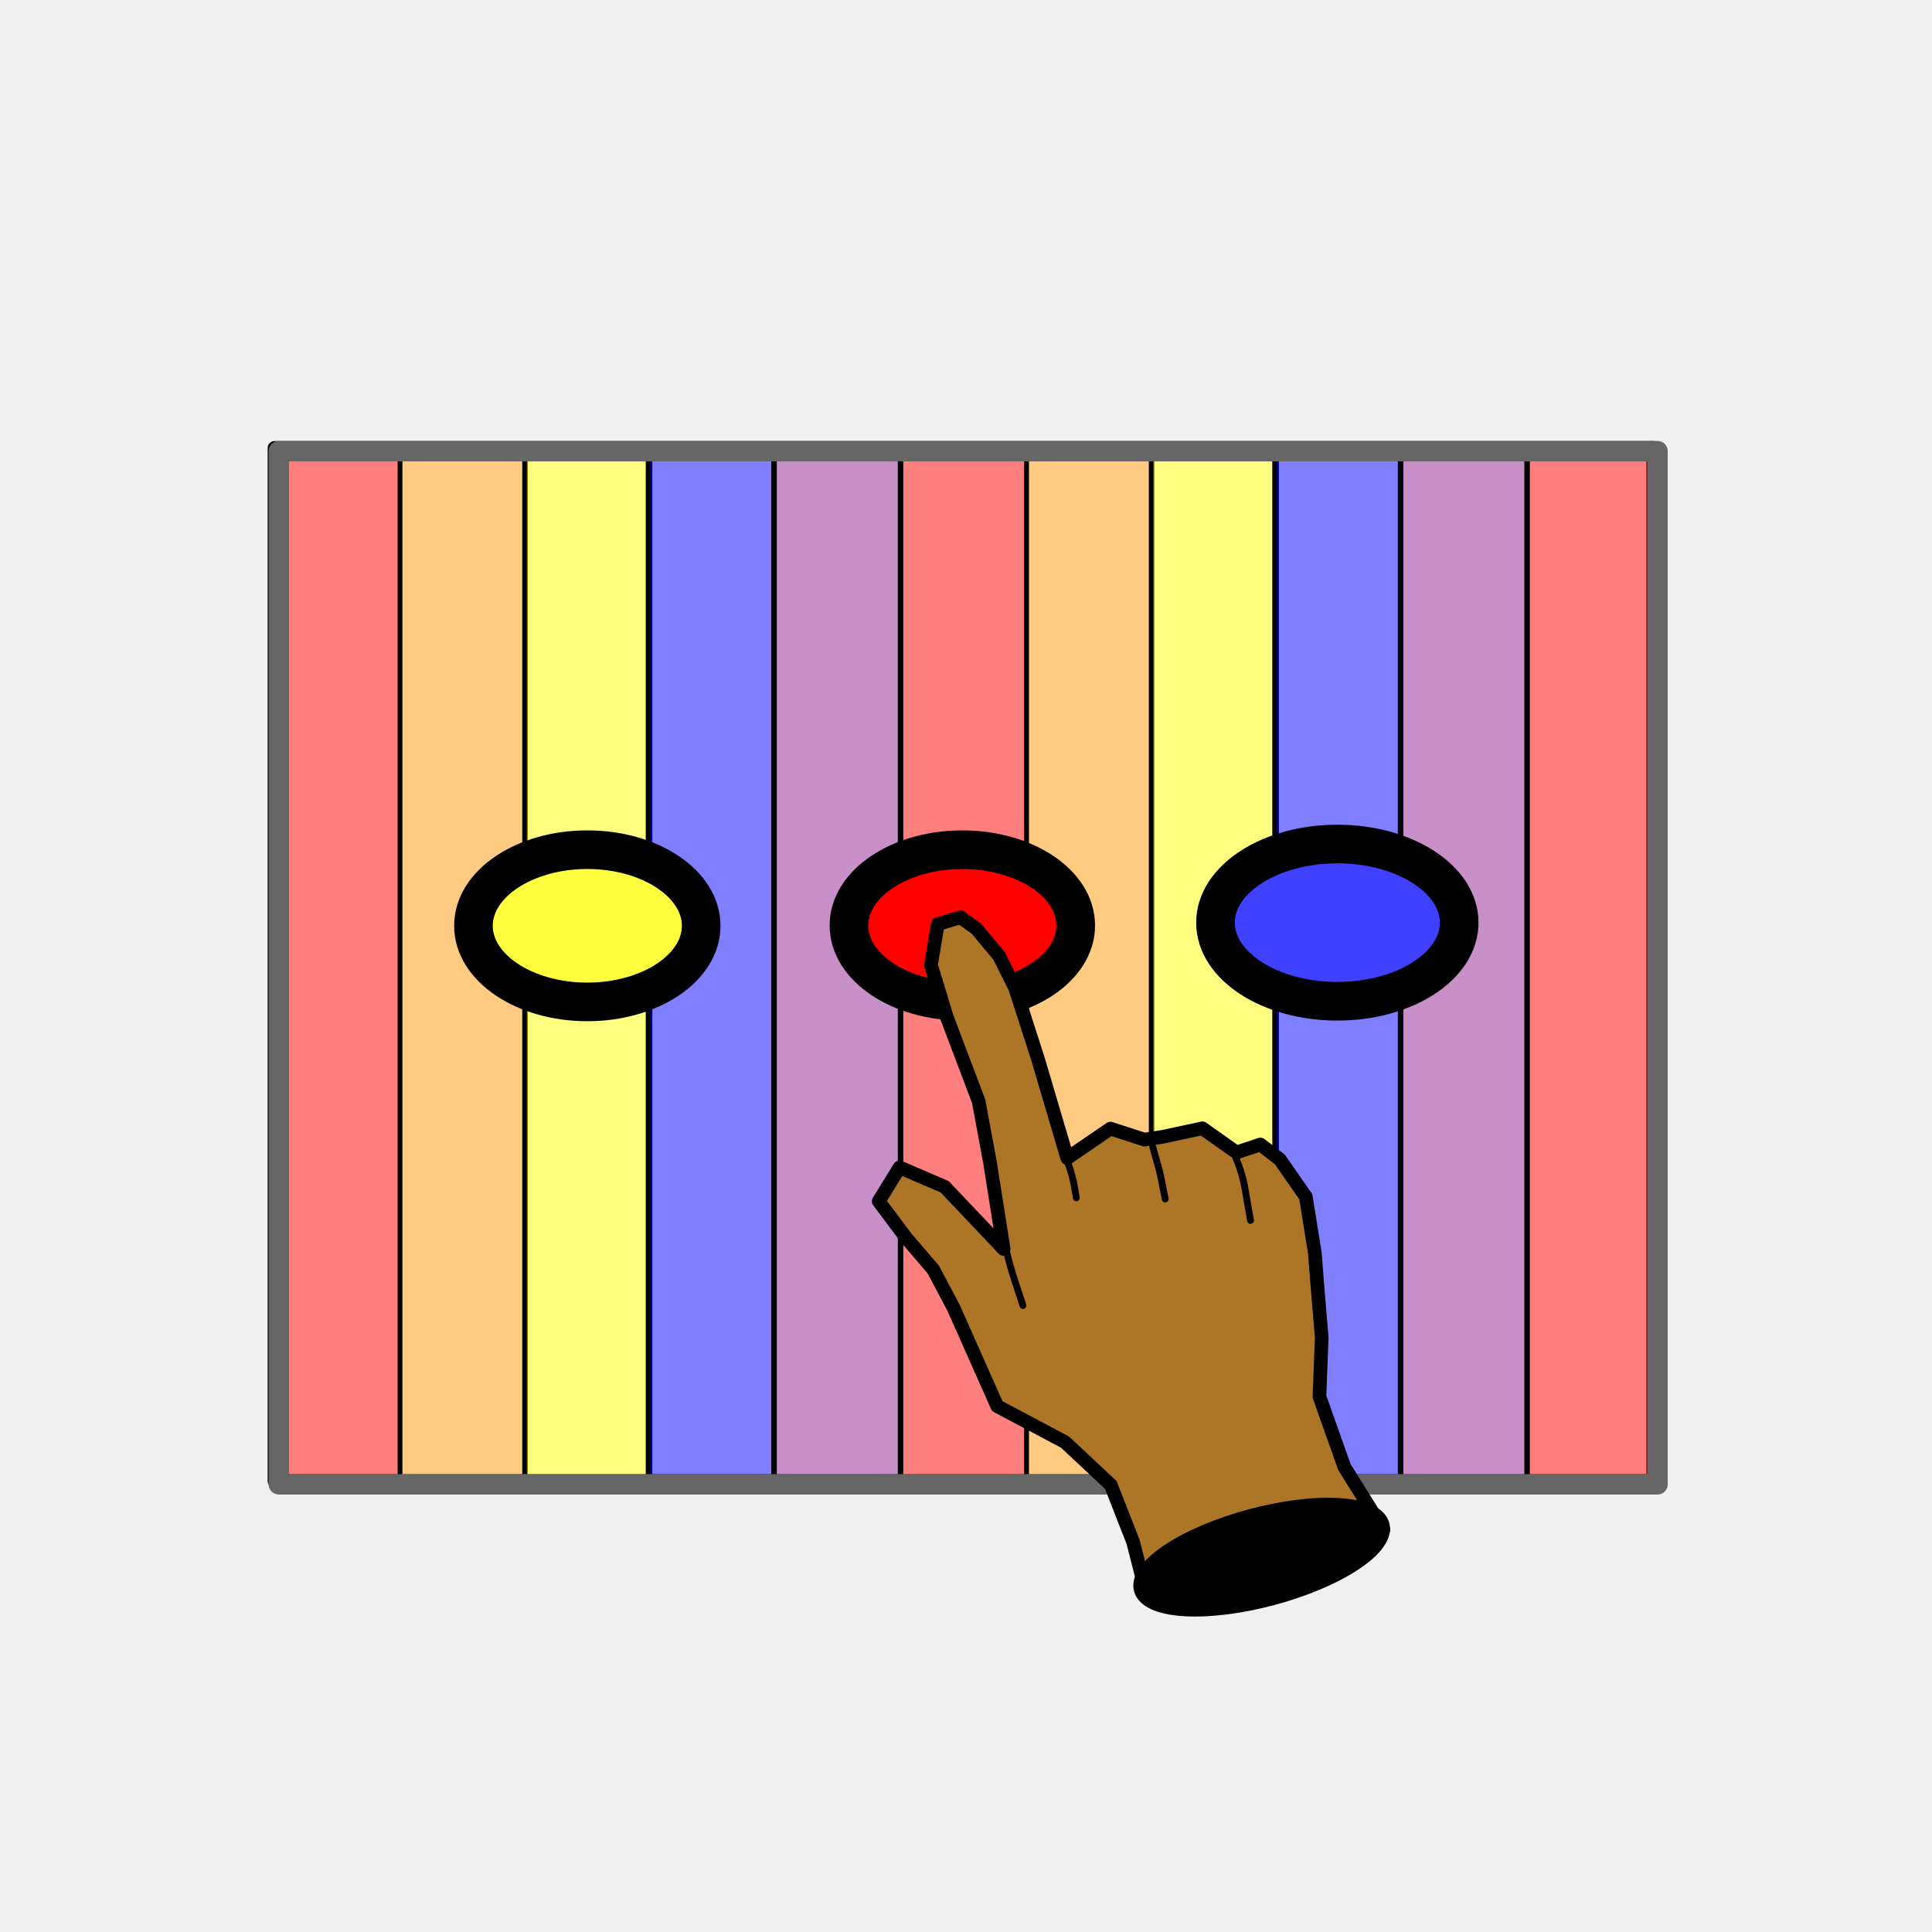
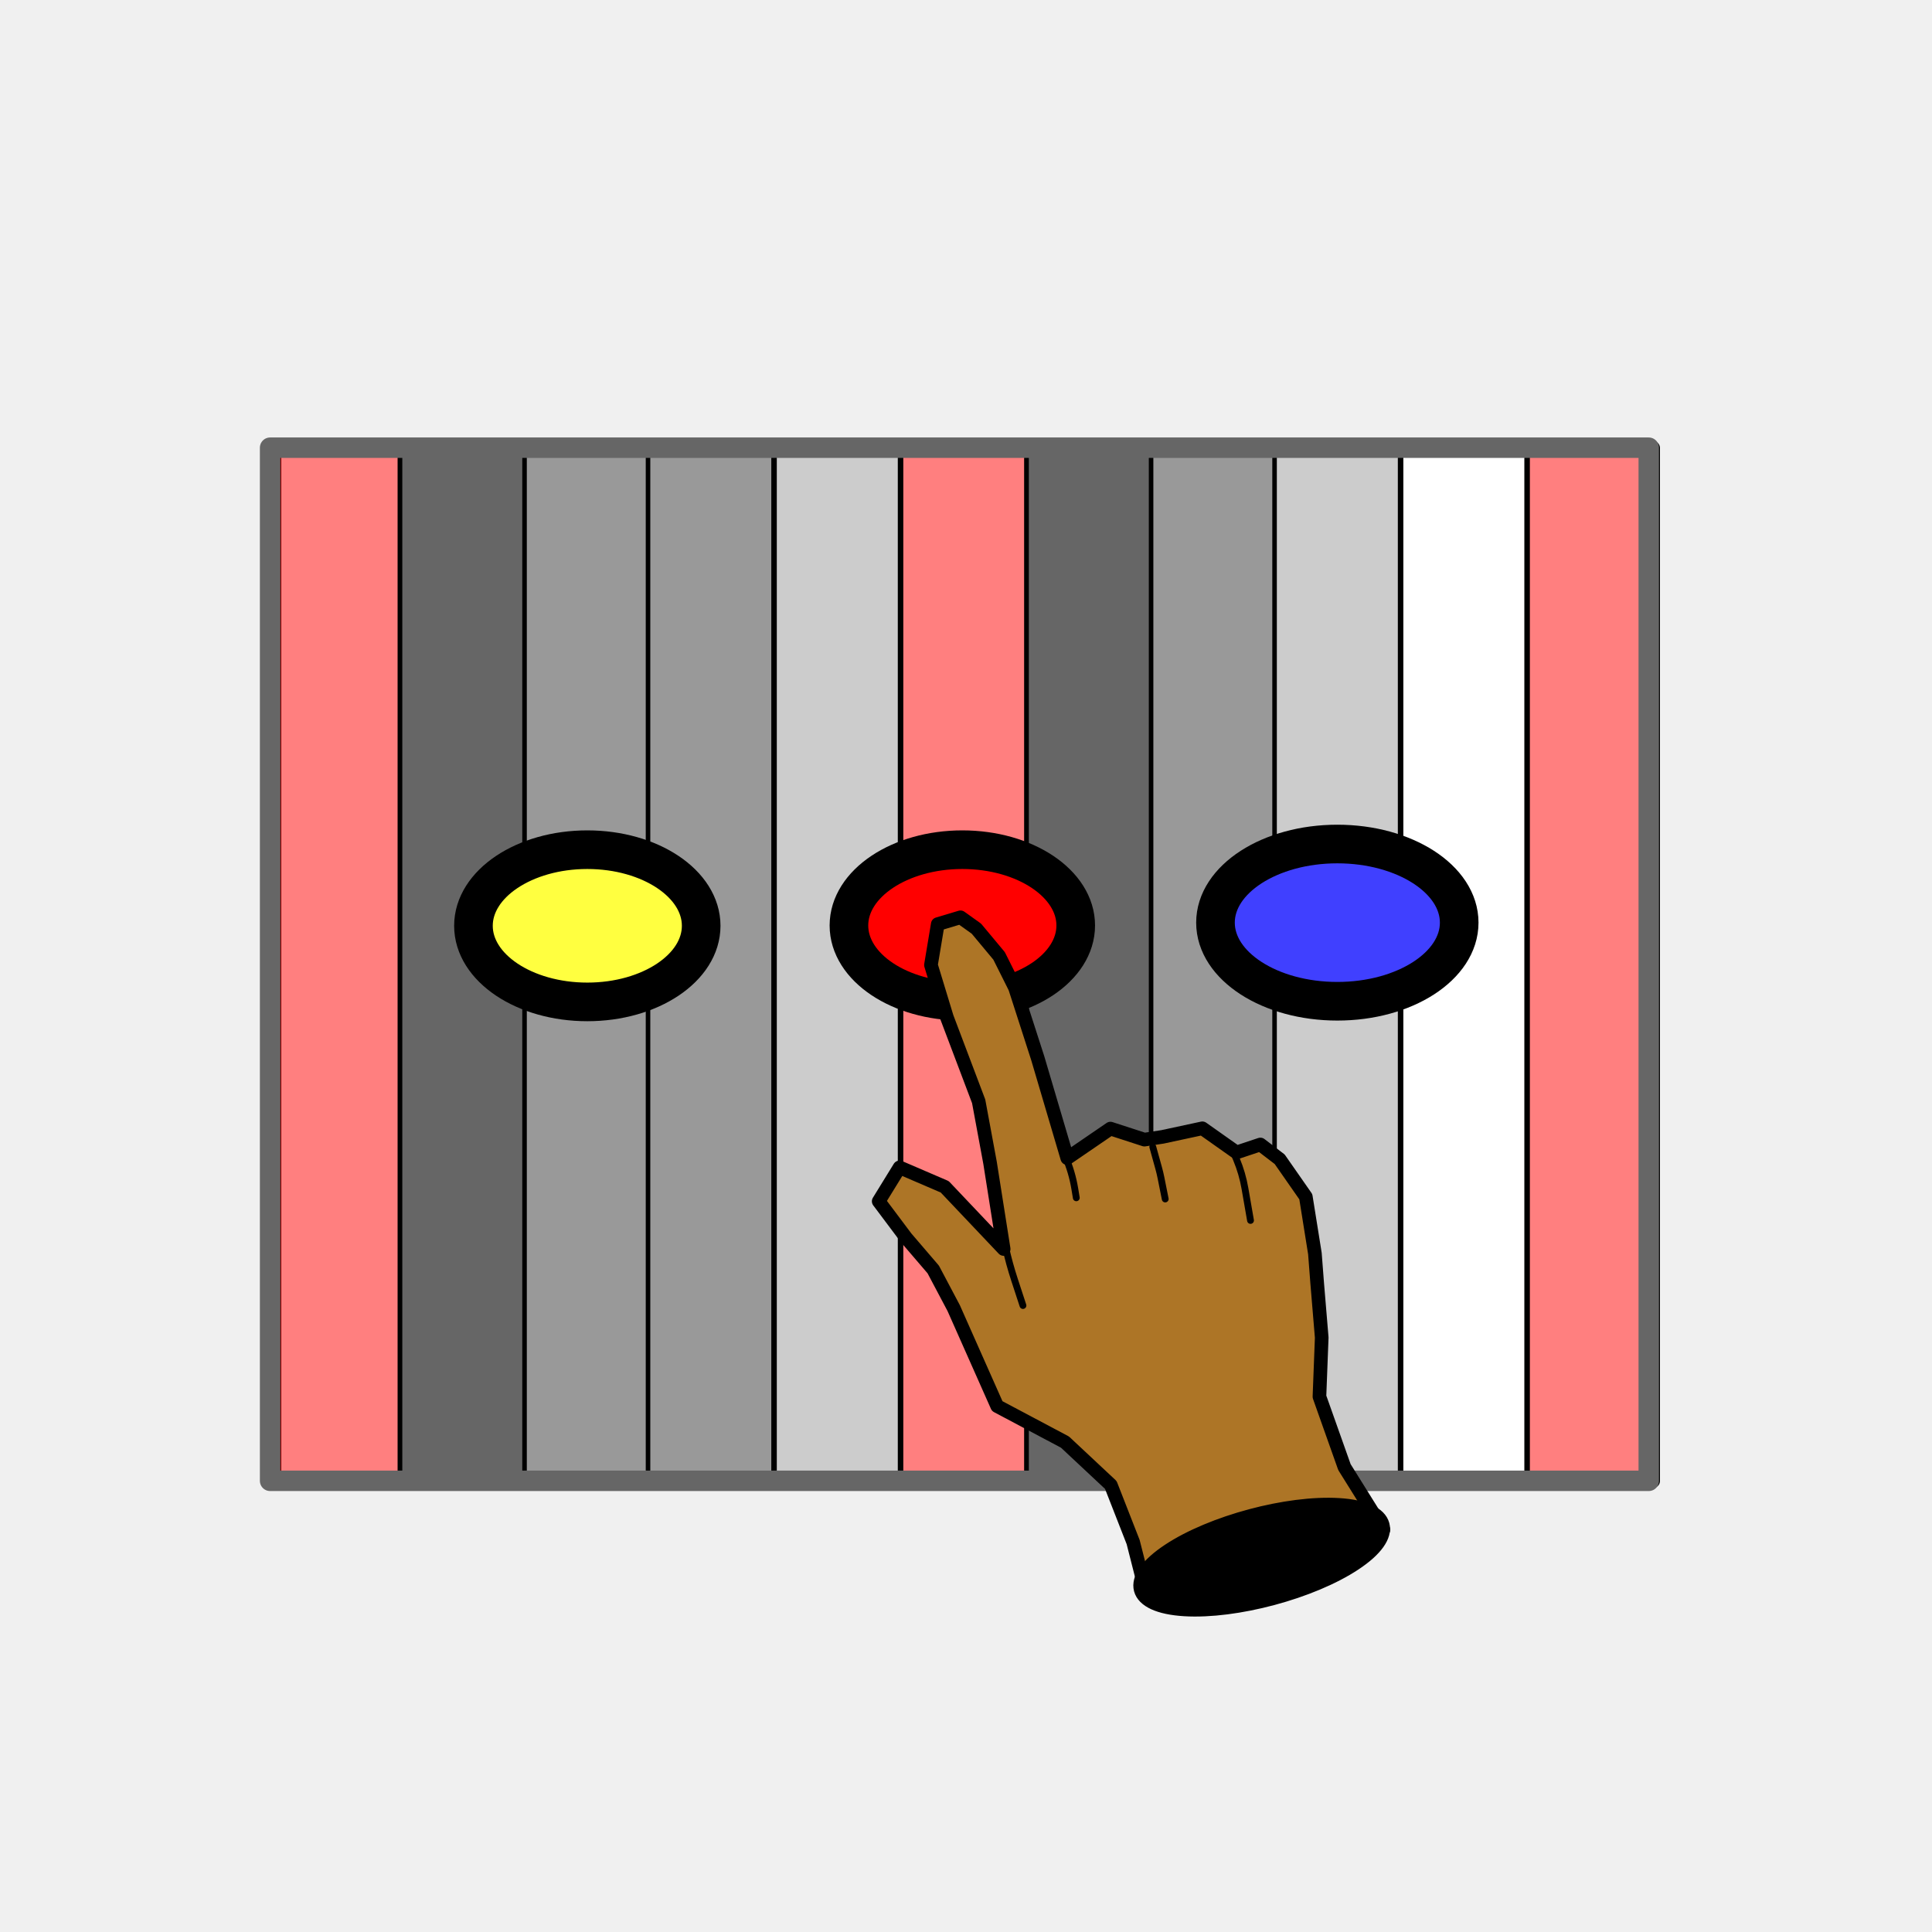
<svg xmlns="http://www.w3.org/2000/svg" version="1.1" viewBox="0 0 850.394 850.394" width="850.394" height="850.394">
  <defs />
-   <g id="short_solo" stroke-opacity="1" stroke-dasharray="none" fill="none" fill-opacity="1" stroke="none">
+   <g id="short_solo" fill="none" stroke-opacity="1" stroke="none" stroke-dasharray="none" fill-opacity="1">
    <g id="Shared_1: Master layer">
      <g id="Graphic_10">
        <rect x="120.821" y="197.15" width="606.828" height="454.742" fill="white" />
        <rect x="120.821" y="197.15" width="606.828" height="454.742" stroke="black" stroke-linecap="round" stroke-linejoin="round" stroke-width="6" />
      </g>
      <g id="Graphic_9">
-         <rect x="340.919" y="197.15" width="55.26" height="454.742" fill="#942092" fill-opacity=".5" />
+         <rect x="340.919" y="197.15" width="55.26" height="454.742" fill="#ccc" />
        <rect x="340.919" y="197.15" width="55.26" height="454.742" stroke="black" stroke-linecap="round" stroke-linejoin="round" stroke-width="2" />
      </g>
      <g id="Graphic_5">
        <rect x="120.821" y="197.06" width="55.26" height="454.742" fill="red" fill-opacity=".502" />
        <rect x="120.821" y="197.06" width="55.26" height="454.742" stroke="black" stroke-linecap="round" stroke-linejoin="round" stroke-width="2" />
      </g>
      <g id="Graphic_4">
-         <rect x="176.081" y="197.06" width="55.26" height="454.742" fill="#ff9300" fill-opacity=".496" />
+         <rect x="176.081" y="197.06" width="55.26" height="454.742" fill="#666" />
        <rect x="176.081" y="197.06" width="55.26" height="454.742" stroke="black" stroke-linecap="round" stroke-linejoin="round" stroke-width="2" />
      </g>
      <g id="Graphic_3">
-         <rect x="230.885" y="197.836" width="55.26" height="454.024" fill="#fffc00" fill-opacity=".5" />
+         <rect x="230.885" y="197.836" width="55.26" height="454.024" fill="#999" />
        <rect x="230.885" y="197.836" width="55.26" height="454.024" stroke="black" stroke-linecap="round" stroke-linejoin="round" stroke-width="2" />
      </g>
      <g id="Graphic_2">
-         <rect x="285.235" y="197.105" width="55.26" height="454.742" fill="blue" fill-opacity=".5" />
+         <rect x="285.235" y="197.105" width="55.26" height="454.742" fill="#999" />
        <rect x="285.235" y="197.105" width="55.26" height="454.742" stroke="black" stroke-linecap="round" stroke-linejoin="round" stroke-width="2" />
      </g>
      <g id="Graphic_15">
-         <rect x="616.701" y="197.207" width="55.26" height="454.742" fill="#942092" fill-opacity=".5" />
+         <rect x="616.701" y="197.207" width="55.26" height="454.742" fill="white" />
        <rect x="616.701" y="197.207" width="55.26" height="454.742" stroke="black" stroke-linecap="round" stroke-linejoin="round" stroke-width="2" />
      </g>
      <g id="Graphic_14">
        <rect x="396.603" y="197.118" width="55.26" height="454.742" fill="red" fill-opacity=".502" />
        <rect x="396.603" y="197.118" width="55.26" height="454.742" stroke="black" stroke-linecap="round" stroke-linejoin="round" stroke-width="2" />
      </g>
      <g id="Graphic_13">
-         <rect x="451.863" y="197.118" width="55.26" height="454.742" fill="#ff9300" fill-opacity=".496" />
+         <rect x="451.863" y="197.118" width="55.26" height="454.742" fill="#666" />
        <rect x="451.863" y="197.118" width="55.26" height="454.742" stroke="black" stroke-linecap="round" stroke-linejoin="round" stroke-width="2" />
      </g>
      <g id="Graphic_12">
-         <rect x="506.666" y="197.836" width="55.26" height="454.082" fill="#fffc00" fill-opacity=".5" />
+         <rect x="506.666" y="197.836" width="55.26" height="454.082" fill="#999" />
        <rect x="506.666" y="197.836" width="55.26" height="454.082" stroke="black" stroke-linecap="round" stroke-linejoin="round" stroke-width="2" />
      </g>
      <g id="Graphic_11">
-         <rect x="561.017" y="197.163" width="55.26" height="454.742" fill="blue" fill-opacity=".5" />
+         <rect x="561.017" y="197.163" width="55.26" height="454.742" fill="#ccc" />
        <rect x="561.017" y="197.163" width="55.26" height="454.742" stroke="black" stroke-linecap="round" stroke-linejoin="round" stroke-width="2" />
      </g>
      <g id="Graphic_16">
        <rect x="672.39" y="197.207" width="55.26" height="454.742" fill="red" fill-opacity=".502" />
        <rect x="672.39" y="197.207" width="55.26" height="454.742" stroke="black" stroke-linecap="round" stroke-linejoin="round" stroke-width="2" />
      </g>
      <g id="Graphic_17">
-         <rect x="122.744" y="198.592" width="606.828" height="454.742" stroke="#666" stroke-linecap="round" stroke-linejoin="round" stroke-width="9" />
+         <rect x="118.891" y="197.06" width="606.828" height="454.742" stroke="#666" stroke-linecap="round" stroke-linejoin="round" stroke-width="9" />
      </g>
    </g>
    <g id="short_solo: home note">
      <g id="Graphic_155">
        <ellipse cx="423.581" cy="407.358" rx="49.913" ry="33.358" fill="red" />
        <ellipse cx="423.581" cy="407.358" rx="49.913" ry="33.358" stroke="black" stroke-linecap="round" stroke-linejoin="round" stroke-width="17" />
      </g>
      <g id="Graphic_156">
        <ellipse cx="588.647" cy="406.11" rx="53.636" ry="34.606" fill="#4040ff" />
        <ellipse cx="588.647" cy="406.11" rx="53.636" ry="34.606" stroke="black" stroke-linecap="round" stroke-linejoin="round" stroke-width="17" />
      </g>
      <g id="Graphic_157">
        <ellipse cx="258.514" cy="407.5" rx="50.118" ry="33.5" fill="#ffff40" />
        <ellipse cx="258.514" cy="407.5" rx="50.118" ry="33.5" stroke="black" stroke-linecap="round" stroke-linejoin="round" stroke-width="17" />
      </g>
    </g>
    <g id="short_solo: Layer 2">
      <g id="Group_138">
        <g id="Graphic_144">
          <path d="M 412.771 406.761 L 409.771 424.761 L 416.771 447.761 L 430.771 484.761 L 435.771 511.761 L 441.771 549.761 L 415.837 522.393 L 395.964 513.839 L 386.771 528.761 L 398.771 544.761 L 410.771 558.761 L 419.771 575.761 L 438.925 618.917 L 468.771 634.761 L 488.941 653.632 L 498.771 678.761 L 504.716 702.148 L 574.832 694.464 L 608.948 673.293 L 591.771 645.761 L 580.771 614.761 L 581.771 588.761 L 579.771 564.761 L 578.771 551.761 L 574.771 526.761 L 563.271 510.261 L 554.771 503.761 L 544.271 507.261 L 529.227 496.637 L 511.729 500.401 L 503.728 501.619 L 488.771 496.761 L 469.771 509.761 L 456.771 465.761 L 446.771 434.761 L 439.771 420.761 L 429.771 408.761 L 422.771 403.761 Z" fill="#ad7526" />
          <path d="M 412.771 406.761 L 409.771 424.761 L 416.771 447.761 L 430.771 484.761 L 435.771 511.761 L 441.771 549.761 L 415.837 522.393 L 395.964 513.839 L 386.771 528.761 L 398.771 544.761 L 410.771 558.761 L 419.771 575.761 L 438.925 618.917 L 468.771 634.761 L 488.941 653.632 L 498.771 678.761 L 504.716 702.148 L 574.832 694.464 L 608.948 673.293 L 591.771 645.761 L 580.771 614.761 L 581.771 588.761 L 579.771 564.761 L 578.771 551.761 L 574.771 526.761 L 563.271 510.261 L 554.771 503.761 L 544.271 507.261 L 529.227 496.637 L 511.729 500.401 L 503.728 501.619 L 488.771 496.761 L 469.771 509.761 L 456.771 465.761 L 446.771 434.761 L 439.771 420.761 L 429.771 408.761 L 422.771 403.761 Z" stroke="black" stroke-linecap="round" stroke-linejoin="round" stroke-width="6" />
        </g>
        <g id="Line_143">
          <path d="M 440.043 534.145 L 440.043 534.145 C 441.273 544.091 443.465 553.894 446.586 563.417 L 450.265 574.64" stroke="black" stroke-linecap="round" stroke-linejoin="round" stroke-width="3" />
        </g>
        <g id="Line_142">
          <path d="M 507.414 504.826 L 509.997 514.131 C 510.39 515.547 510.731 516.976 511.019 518.416 L 512.886 527.749" stroke="black" stroke-linecap="round" stroke-linejoin="round" stroke-width="3" />
        </g>
        <g id="Line_141">
          <path d="M 468.771 508.761 L 468.864 508.974 C 470.851 513.52 472.265 518.296 473.076 523.191 L 473.745 527.23" stroke="black" stroke-linecap="round" stroke-linejoin="round" stroke-width="3" />
        </g>
        <g id="Line_140">
          <path d="M 543.687 508.934 L 544.252 510.292 C 545.962 514.399 547.21 518.684 547.972 523.068 L 550.429 537.193" stroke="black" stroke-linecap="round" stroke-linejoin="round" stroke-width="3" />
        </g>
        <g id="Graphic_139">
          <path d="M 589.315 662.895 C 611.777 664.277 614.777 675.472 596.015 687.901 C 577.253 700.329 543.834 709.284 521.371 707.901 C 498.908 706.519 495.908 695.324 514.671 682.895 C 533.433 670.467 566.852 661.512 589.315 662.895" fill="black" />
          <path d="M 589.315 662.895 C 611.777 664.277 614.777 675.472 596.015 687.901 C 577.253 700.329 543.834 709.284 521.371 707.901 C 498.908 706.519 495.908 695.324 514.671 682.895 C 533.433 670.467 566.852 661.512 589.315 662.895" stroke="black" stroke-linecap="round" stroke-linejoin="round" stroke-width="7" />
        </g>
      </g>
    </g>
  </g>
</svg>
